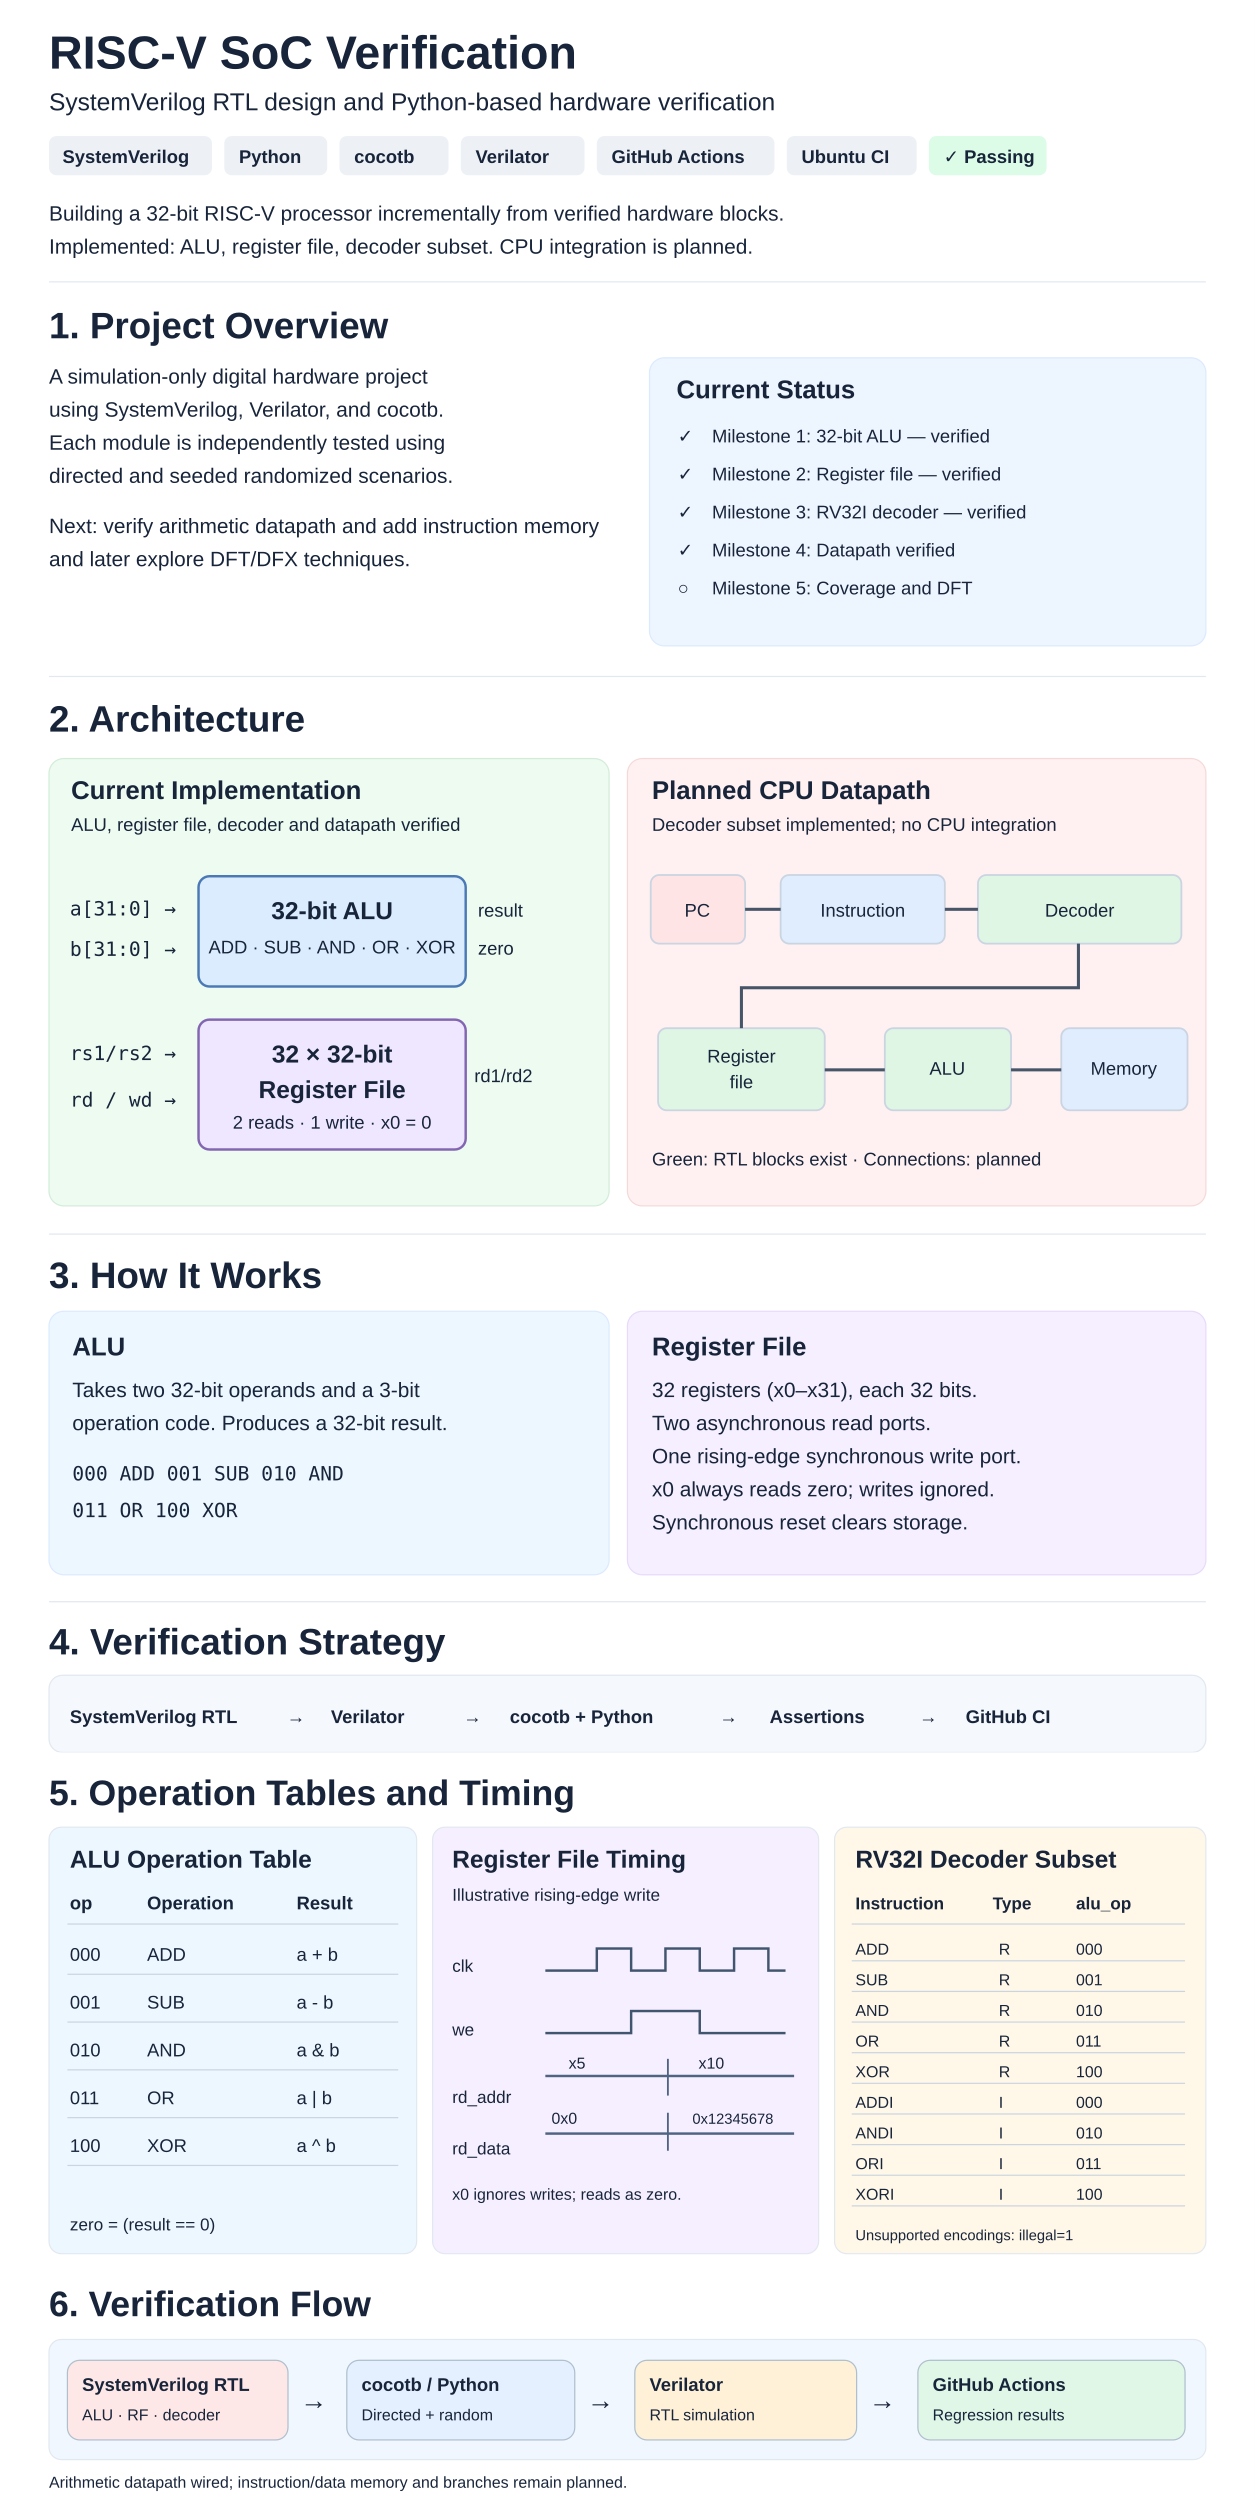
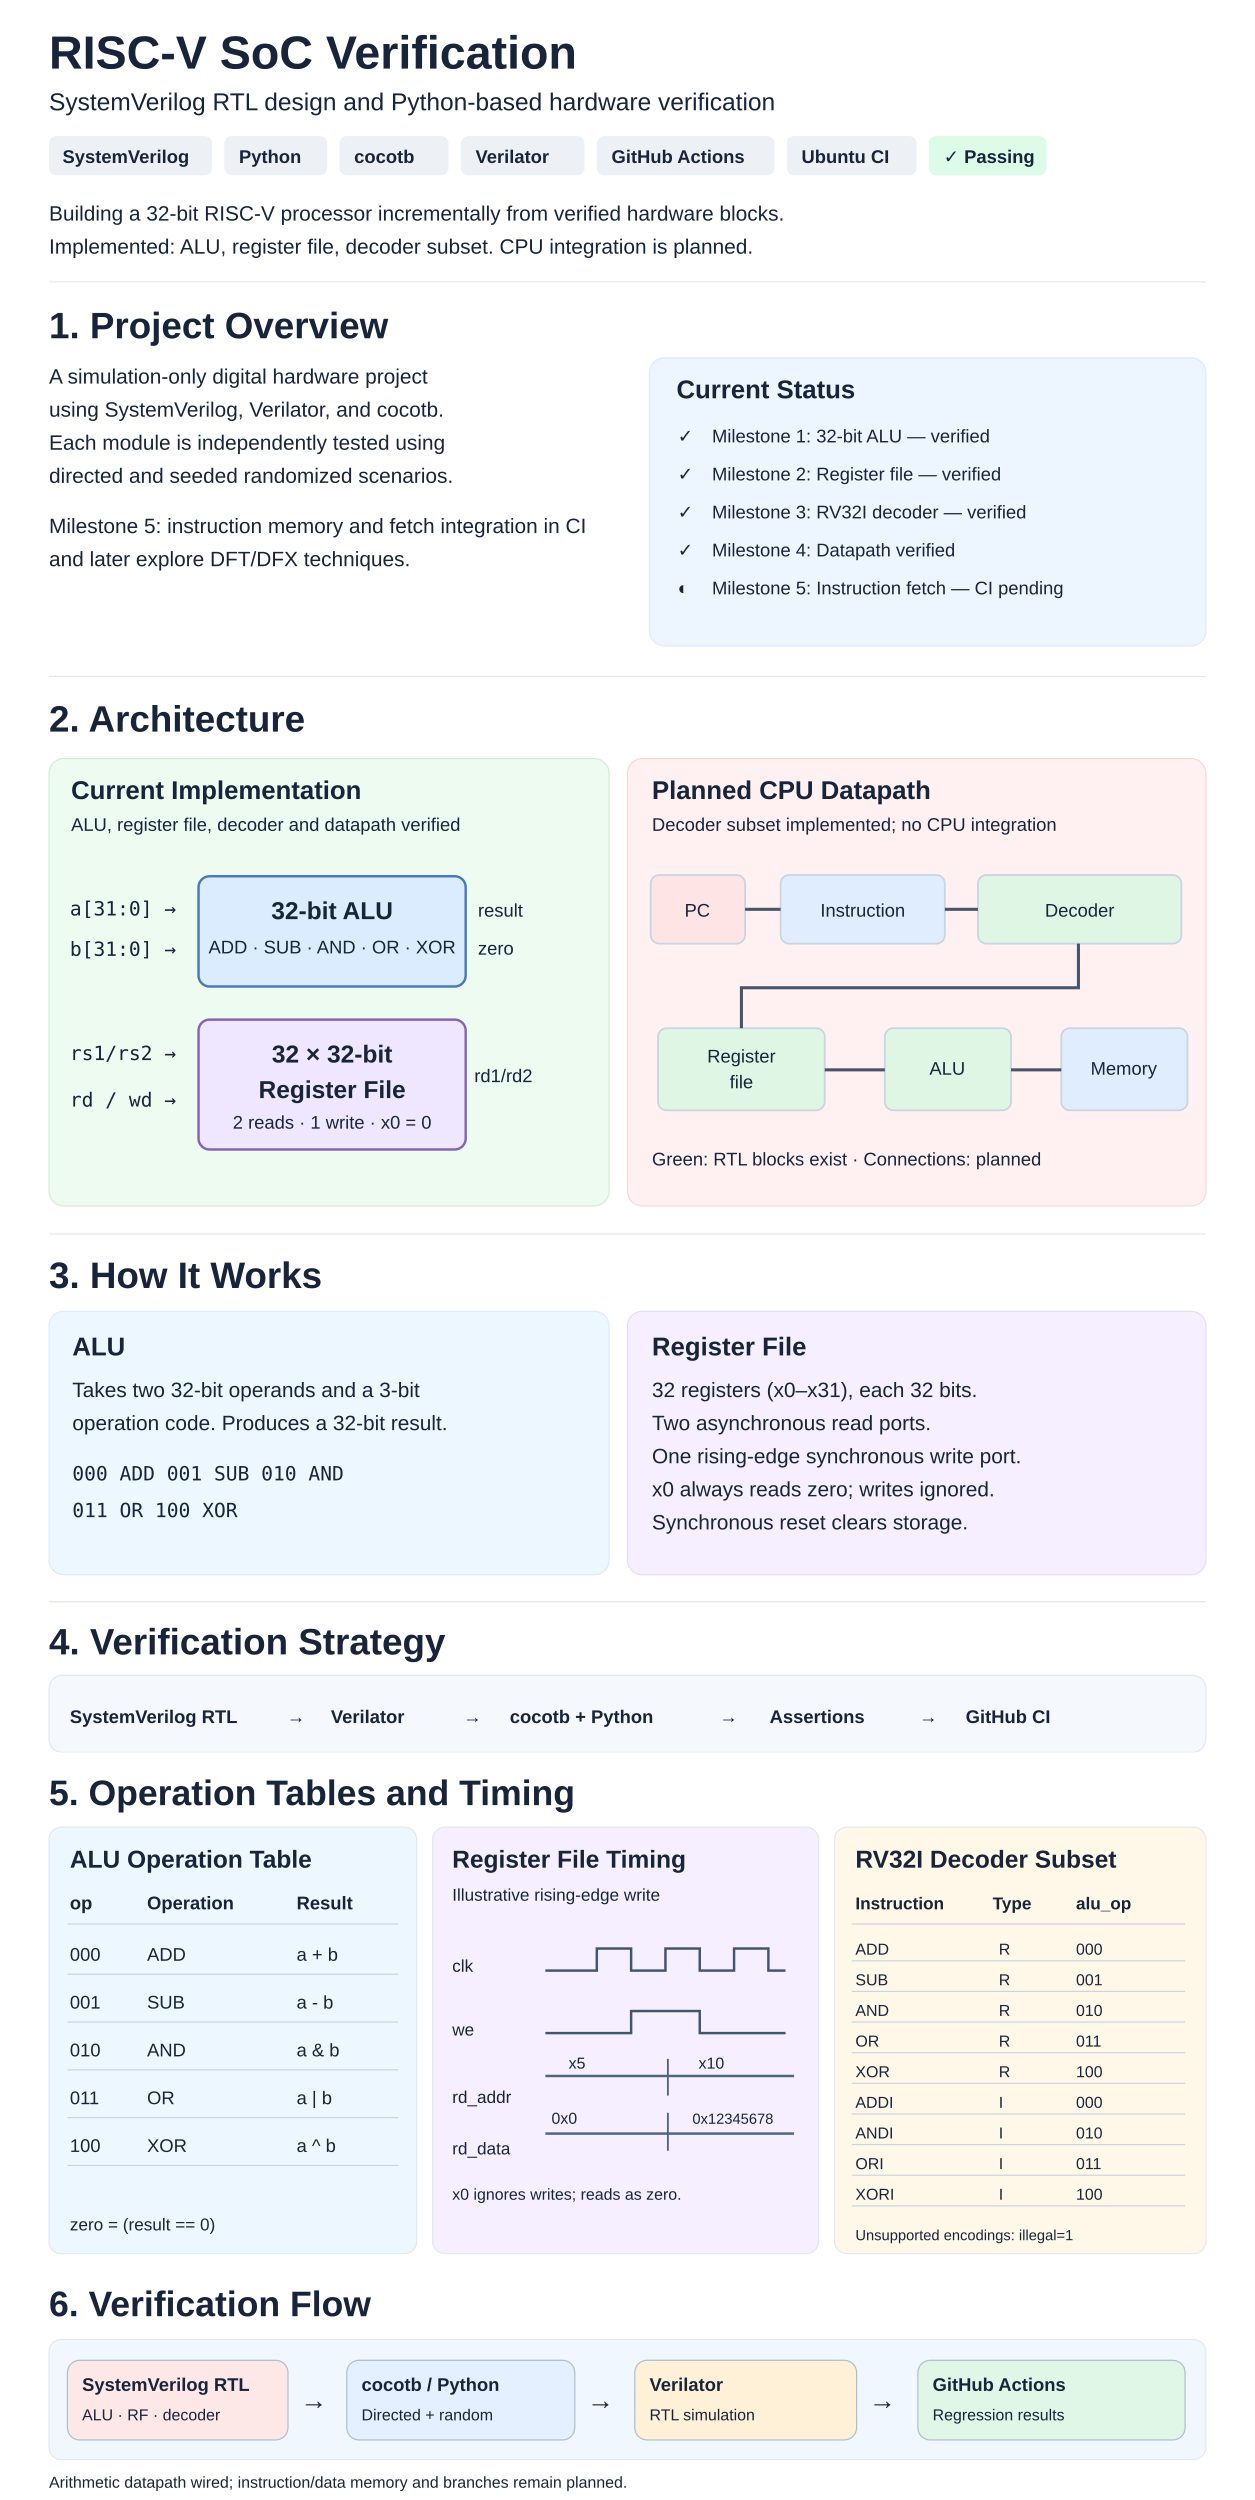
<svg xmlns="http://www.w3.org/2000/svg" width="1024" height="2040" viewBox="0 0 1024 2040">
  <style>text{font-family:Arial,Helvetica,sans-serif;fill:#17243a}.heading{font-weight:700;font-size:30px}.body{font-size:17px}.small{font-size:15px}.sub{font-size:21px;font-weight:700}.mono{font-family:monospace;font-size:16px}.box{stroke:#cbd5e1;stroke-width:1.5}</style>
  <rect width="1024" height="1450" fill="white" />
  <text x="40" y="56" font-size="38" font-weight="700">RISC-V SoC Verification</text>
  <text x="40" y="90" font-size="20">SystemVerilog RTL design and Python-based hardware verification</text>
  <g font-size="15" font-weight="600">
    <rect x="40" y="111" width="133" height="32" rx="6" fill="#edf1f6" />
    <text x="51" y="133">SystemVerilog</text>
    <rect x="183" y="111" width="84" height="32" rx="6" fill="#edf1f6" />
    <text x="195" y="133">Python</text>
    <rect x="277" y="111" width="89" height="32" rx="6" fill="#edf1f6" />
    <text x="289" y="133">cocotb</text>
    <rect x="376" y="111" width="101" height="32" rx="6" fill="#edf1f6" />
    <text x="388" y="133">Verilator</text>
    <rect x="487" y="111" width="145" height="32" rx="6" fill="#edf1f6" />
    <text x="499" y="133">GitHub Actions</text>
    <rect x="642" y="111" width="106" height="32" rx="6" fill="#edf1f6" />
    <text x="654" y="133">Ubuntu CI</text>
    <rect x="758" y="111" width="96" height="32" rx="6" fill="#dcfce7" />
    <text x="770" y="133" fill="#166534">✓ Passing</text>
  </g>
  <text x="40" y="180" class="body">Building a 32-bit RISC-V processor incrementally from verified hardware blocks.</text>
  <text x="40" y="207" class="body">Implemented: ALU, register file, decoder subset. CPU integration is planned.</text>
  <path d="M40 230 H984" stroke="#e2e8f0" />
  <text x="40" y="276" class="heading">1. Project Overview</text>
  <g class="body">
    <text x="40" y="313">A simulation-only digital hardware project</text>
    <text x="40" y="340">using SystemVerilog, Verilator, and cocotb.</text>
    <text x="40" y="367">Each module is independently tested using</text>
    <text x="40" y="394">directed and seeded randomized scenarios.</text>
-     <text x="40" y="435">Next: verify arithmetic datapath and add instruction memory</text>
+     <text x="40" y="435">Milestone 5: instruction memory and fetch integration in CI</text>
    <text x="40" y="462">and later explore DFT/DFX techniques.</text>
  </g>
  <rect x="530" y="292" width="454" height="235" rx="12" fill="#edf5ff" stroke="#dbeafe" />
  <text x="552" y="325" class="sub">Current Status</text>
  <g class="small">
    <text x="553" y="361" fill="#15803d">✓</text>
    <text x="581" y="361">Milestone 1: 32-bit ALU — verified</text>
    <text x="553" y="392" fill="#15803d">✓</text>
    <text x="581" y="392">Milestone 2: Register file — verified</text>
    <text x="553" y="423" fill="#15803d">✓</text>
    <text x="581" y="423">Milestone 3: RV32I decoder — verified</text>
    <text x="553" y="454" fill="#15803d">✓</text>
    <text x="581" y="454">Milestone 4: Datapath verified</text>
-     <text x="553" y="485">○</text>
-     <text x="581" y="485">Milestone 5: Coverage and DFT</text>
+     <text x="553" y="485" fill="#b45309">◐</text>
+     <text x="581" y="485">Milestone 5: Instruction fetch — CI pending</text>
  </g>
  <path d="M40 552 H984" stroke="#e2e8f0" />
  <text x="40" y="597" class="heading">2. Architecture</text>
  <rect x="40" y="619" width="457" height="365" rx="12" fill="#edfbf1" stroke="#d3ecd9" />
  <rect x="512" y="619" width="472" height="365" rx="12" fill="#fff1f1" stroke="#f5d9d9" />
  <text x="58" y="652" class="sub">Current Implementation</text>
  <text x="58" y="678" class="small">ALU, register file, decoder and datapath verified</text>
  <rect x="162" y="715" width="218" height="90" rx="9" fill="#dcecff" stroke="#4b79b5" stroke-width="2" />
  <text x="271" y="750" font-size="20" font-weight="700" text-anchor="middle">32-bit ALU</text>
  <text x="271" y="778" class="small" text-anchor="middle">ADD · SUB · AND · OR · XOR</text>
  <text x="57" y="747" class="mono">a[31:0] →</text>
  <text x="57" y="780" class="mono">b[31:0] →</text>
  <text x="390" y="748" class="small">result</text>
  <text x="390" y="779" class="small">zero</text>
  <rect x="162" y="832" width="218" height="106" rx="9" fill="#eee7ff" stroke="#8365b1" stroke-width="2" />
  <text x="271" y="867" font-size="20" font-weight="700" text-anchor="middle">32 × 32-bit</text>
  <text x="271" y="896" font-size="20" font-weight="700" text-anchor="middle">Register File</text>
  <text x="271" y="921" class="small" text-anchor="middle">2 reads · 1 write · x0 = 0</text>
  <text x="57" y="865" class="mono">rs1/rs2 →</text>
  <text x="57" y="903" class="mono">rd / wd →</text>
  <text x="387" y="883" class="small">rd1/rd2</text>
  <text x="532" y="652" class="sub">Planned CPU Datapath</text>
  <text x="532" y="678" class="small">Decoder subset implemented; no CPU integration</text>
  <g class="box">
    <rect x="531" y="714" width="77" height="56" rx="7" fill="#ffe4e6" />
    <rect x="637" y="714" width="134" height="56" rx="7" fill="#e0edff" />
    <rect x="798" y="714" width="166" height="56" rx="7" fill="#dff6e5" />
    <rect x="537" y="839" width="136" height="67" rx="7" fill="#dff6e5" />
    <rect x="722" y="839" width="103" height="67" rx="7" fill="#dff6e5" />
    <rect x="866" y="839" width="103" height="67" rx="7" fill="#e0edff" />
  </g>
  <g class="small" text-anchor="middle">
    <text x="569" y="748">PC</text>
    <text x="704" y="748">Instruction</text>
    <text x="881" y="748">Decoder</text>
    <text x="605" y="867">Register</text>
    <text x="605" y="888">file</text>
    <text x="773" y="877">ALU</text>
    <text x="917" y="877">Memory</text>
  </g>
  <g stroke="#475569" stroke-width="2.5" fill="none">
    <path d="M608 742 H637 M771 742 H798 M673 873 H722 M825 873 H866 M880 770 V806 H605 V839" />
  </g>
  <text x="532" y="951" class="small">Green: RTL blocks exist · Connections: planned</text>
  <path d="M40 1007 H984" stroke="#e2e8f0" />
  <text x="40" y="1051" class="heading">3. How It Works</text>
  <rect x="40" y="1070" width="457" height="215" rx="12" fill="#edf7ff" stroke="#dbeafe" />
  <rect x="512" y="1070" width="472" height="215" rx="12" fill="#f5efff" stroke="#e8dafa" />
  <text x="59" y="1106" class="sub">ALU</text>
  <g class="body">
    <text x="59" y="1140">Takes two 32-bit operands and a 3-bit</text>
    <text x="59" y="1167">operation code. Produces a 32-bit result.</text>
    <text x="59" y="1208" class="mono">000 ADD   001 SUB   010 AND</text>
    <text x="59" y="1238" class="mono">011 OR    100 XOR</text>
    <text x="532" y="1140">32 registers (x0–x31), each 32 bits.</text>
    <text x="532" y="1167">Two asynchronous read ports.</text>
    <text x="532" y="1194">One rising-edge synchronous write port.</text>
    <text x="532" y="1221">x0 always reads zero; writes ignored.</text>
    <text x="532" y="1248">Synchronous reset clears storage.</text>
  </g>
  <text x="532" y="1106" class="sub">Register File</text>
  <path d="M40 1307 H984" stroke="#e2e8f0" />
  <text x="40" y="1350" class="heading">4. Verification Strategy</text>
  <rect x="40" y="1367" width="944" height="63" rx="11" fill="#f5f8fc" stroke="#e2e8f0" />
  <g class="small" font-weight="700">
    <text x="57" y="1406">SystemVerilog RTL</text>
    <text x="234" y="1406">→</text>
    <text x="270" y="1406">Verilator</text>
    <text x="378" y="1406">→</text>
    <text x="416" y="1406">cocotb + Python</text>
    <text x="587" y="1406">→</text>
    <text x="628" y="1406">Assertions</text>
    <text x="750" y="1406">→</text>
    <text x="788" y="1406">GitHub CI</text>
  </g>
  <rect x="0" y="1430" width="1024" height="610" fill="#ffffff" />
  <text x="40" y="1473" font-family="Arial,Helvetica,sans-serif" font-size="29" font-weight="700" fill="#17243a">5. Operation Tables and Timing</text>
  <rect x="40" y="1491" width="300" height="348" rx="10" fill="#edf7ff" stroke="#e2e8f0" />
  <rect x="353" y="1491" width="315" height="348" rx="10" fill="#f6efff" stroke="#e2e8f0" />
  <rect x="681" y="1491" width="303" height="348" rx="10" fill="#fff8e8" stroke="#e2e8f0" />
  <text x="57" y="1524" font-family="Arial,Helvetica,sans-serif" font-size="20" font-weight="700" fill="#17243a">ALU Operation Table</text>
  <text x="57" y="1558" font-family="Arial,Helvetica,sans-serif" font-size="15" font-weight="700" fill="#17243a">op</text>
  <text x="120" y="1558" font-family="Arial,Helvetica,sans-serif" font-size="15" font-weight="700" fill="#17243a">Operation</text>
  <text x="242" y="1558" font-family="Arial,Helvetica,sans-serif" font-size="15" font-weight="700" fill="#17243a">Result</text>
  <path d="M55 1570 L325 1570" fill="none" stroke="#cbd5e1" stroke-width="1" />
  <text x="57" y="1600" font-family="Arial,Helvetica,sans-serif" font-size="15" font-weight="400" fill="#17243a">000</text>
  <text x="120" y="1600" font-family="Arial,Helvetica,sans-serif" font-size="15" font-weight="400" fill="#17243a">ADD</text>
  <text x="242" y="1600" font-family="Arial,Helvetica,sans-serif" font-size="15" font-weight="400" fill="#17243a">a + b</text>
  <path d="M55 1611 L325 1611" fill="none" stroke="#cbd5e1" stroke-width="1" />
  <text x="57" y="1639" font-family="Arial,Helvetica,sans-serif" font-size="15" font-weight="400" fill="#17243a">001</text>
  <text x="120" y="1639" font-family="Arial,Helvetica,sans-serif" font-size="15" font-weight="400" fill="#17243a">SUB</text>
  <text x="242" y="1639" font-family="Arial,Helvetica,sans-serif" font-size="15" font-weight="400" fill="#17243a">a - b</text>
  <path d="M55 1650 L325 1650" fill="none" stroke="#cbd5e1" stroke-width="1" />
  <text x="57" y="1678" font-family="Arial,Helvetica,sans-serif" font-size="15" font-weight="400" fill="#17243a">010</text>
  <text x="120" y="1678" font-family="Arial,Helvetica,sans-serif" font-size="15" font-weight="400" fill="#17243a">AND</text>
  <text x="242" y="1678" font-family="Arial,Helvetica,sans-serif" font-size="15" font-weight="400" fill="#17243a">a &amp; b</text>
  <path d="M55 1689 L325 1689" fill="none" stroke="#cbd5e1" stroke-width="1" />
  <text x="57" y="1717" font-family="Arial,Helvetica,sans-serif" font-size="15" font-weight="400" fill="#17243a">011</text>
  <text x="120" y="1717" font-family="Arial,Helvetica,sans-serif" font-size="15" font-weight="400" fill="#17243a">OR</text>
  <text x="242" y="1717" font-family="Arial,Helvetica,sans-serif" font-size="15" font-weight="400" fill="#17243a">a | b</text>
  <path d="M55 1728 L325 1728" fill="none" stroke="#cbd5e1" stroke-width="1" />
  <text x="57" y="1756" font-family="Arial,Helvetica,sans-serif" font-size="15" font-weight="400" fill="#17243a">100</text>
  <text x="120" y="1756" font-family="Arial,Helvetica,sans-serif" font-size="15" font-weight="400" fill="#17243a">XOR</text>
  <text x="242" y="1756" font-family="Arial,Helvetica,sans-serif" font-size="15" font-weight="400" fill="#17243a">a ^ b</text>
  <path d="M55 1767 L325 1767" fill="none" stroke="#cbd5e1" stroke-width="1" />
  <text x="57" y="1820" font-family="Arial,Helvetica,sans-serif" font-size="14" font-weight="400" fill="#17243a">zero = (result == 0)</text>
  <text x="369" y="1524" font-family="Arial,Helvetica,sans-serif" font-size="20" font-weight="700" fill="#17243a">Register File Timing</text>
  <text x="369" y="1551" font-family="Arial,Helvetica,sans-serif" font-size="14" font-weight="400" fill="#17243a">Illustrative rising-edge write</text>
  <text x="369" y="1609" font-family="Arial,Helvetica,sans-serif" font-size="14" font-weight="400" fill="#17243a">clk</text>
  <path d="M445 1608 H459 V1608 H473 H487 V1590 H501 H515 V1608 H529 H543 V1590 H557 H571 V1608 H585 H599 V1590 H613 H627 V1608 H641" stroke="#41556f" stroke-width="2" fill="none" />
  <text x="369" y="1661" font-family="Arial,Helvetica,sans-serif" font-size="14" font-weight="400" fill="#17243a">we</text>
  <path d="M445 1659 H459 V1659 H473 H487 V1659 H501 H515 V1641 H529 H543 V1641 H557 H571 V1659 H585 H599 V1659 H613 H627 V1659 H641" stroke="#41556f" stroke-width="2" fill="none" />
  <text x="369" y="1716" font-family="Arial,Helvetica,sans-serif" font-size="14" font-weight="400" fill="#17243a">rd_addr</text>
  <path d="M445 1694 L648 1694" fill="none" stroke="#4f6482" stroke-width="2" />
  <text x="464" y="1688" font-family="Arial,Helvetica,sans-serif" font-size="13" font-weight="400" fill="#17243a">x5</text>
  <text x="570" y="1688" font-family="Arial,Helvetica,sans-serif" font-size="13" font-weight="400" fill="#17243a">x10</text>
  <path d="M545 1680 L545 1710" fill="none" stroke="#4f6482" stroke-width="1.5" />
  <text x="369" y="1758" font-family="Arial,Helvetica,sans-serif" font-size="14" font-weight="400" fill="#17243a">rd_data</text>
  <path d="M445 1741 L648 1741" fill="none" stroke="#4f6482" stroke-width="2" />
  <text x="450" y="1733" font-family="Arial,Helvetica,sans-serif" font-size="13" font-weight="400" fill="#17243a">0x0</text>
  <text x="565" y="1733" font-family="Arial,Helvetica,sans-serif" font-size="12" font-weight="400" fill="#17243a">0x12345678</text>
  <path d="M545 1724 L545 1755" fill="none" stroke="#4f6482" stroke-width="1.5" />
  <text x="369" y="1795" font-family="Arial,Helvetica,sans-serif" font-size="13" font-weight="400" fill="#17243a">x0 ignores writes; reads as zero.</text>
  <text x="698" y="1524" font-family="Arial,Helvetica,sans-serif" font-size="20" font-weight="700" fill="#17243a">RV32I Decoder Subset</text>
  <text x="698" y="1558" font-family="Arial,Helvetica,sans-serif" font-size="14" font-weight="700" fill="#17243a">Instruction</text>
  <text x="810" y="1558" font-family="Arial,Helvetica,sans-serif" font-size="14" font-weight="700" fill="#17243a">Type</text>
  <text x="878" y="1558" font-family="Arial,Helvetica,sans-serif" font-size="14" font-weight="700" fill="#17243a">alu_op</text>
  <path d="M695 1570 L967 1570" fill="none" stroke="#cbd5e1" stroke-width="1" />
  <text x="698" y="1595" font-family="Arial,Helvetica,sans-serif" font-size="13" font-weight="400" fill="#17243a">ADD</text>
  <text x="815" y="1595" font-family="Arial,Helvetica,sans-serif" font-size="13" font-weight="400" fill="#17243a">R</text>
  <text x="878" y="1595" font-family="Arial,Helvetica,sans-serif" font-size="13" font-weight="400" fill="#17243a">000</text>
  <path d="M695 1600 L967 1600" fill="none" stroke="#cbd5e1" stroke-width="1" />
  <text x="698" y="1620" font-family="Arial,Helvetica,sans-serif" font-size="13" font-weight="400" fill="#17243a">SUB</text>
  <text x="815" y="1620" font-family="Arial,Helvetica,sans-serif" font-size="13" font-weight="400" fill="#17243a">R</text>
  <text x="878" y="1620" font-family="Arial,Helvetica,sans-serif" font-size="13" font-weight="400" fill="#17243a">001</text>
  <path d="M695 1625 L967 1625" fill="none" stroke="#cbd5e1" stroke-width="1" />
  <text x="698" y="1645" font-family="Arial,Helvetica,sans-serif" font-size="13" font-weight="400" fill="#17243a">AND</text>
  <text x="815" y="1645" font-family="Arial,Helvetica,sans-serif" font-size="13" font-weight="400" fill="#17243a">R</text>
  <text x="878" y="1645" font-family="Arial,Helvetica,sans-serif" font-size="13" font-weight="400" fill="#17243a">010</text>
  <path d="M695 1650 L967 1650" fill="none" stroke="#cbd5e1" stroke-width="1" />
  <text x="698" y="1670" font-family="Arial,Helvetica,sans-serif" font-size="13" font-weight="400" fill="#17243a">OR</text>
  <text x="815" y="1670" font-family="Arial,Helvetica,sans-serif" font-size="13" font-weight="400" fill="#17243a">R</text>
  <text x="878" y="1670" font-family="Arial,Helvetica,sans-serif" font-size="13" font-weight="400" fill="#17243a">011</text>
  <path d="M695 1675 L967 1675" fill="none" stroke="#cbd5e1" stroke-width="1" />
  <text x="698" y="1695" font-family="Arial,Helvetica,sans-serif" font-size="13" font-weight="400" fill="#17243a">XOR</text>
  <text x="815" y="1695" font-family="Arial,Helvetica,sans-serif" font-size="13" font-weight="400" fill="#17243a">R</text>
  <text x="878" y="1695" font-family="Arial,Helvetica,sans-serif" font-size="13" font-weight="400" fill="#17243a">100</text>
  <path d="M695 1700 L967 1700" fill="none" stroke="#cbd5e1" stroke-width="1" />
  <text x="698" y="1720" font-family="Arial,Helvetica,sans-serif" font-size="13" font-weight="400" fill="#17243a">ADDI</text>
  <text x="815" y="1720" font-family="Arial,Helvetica,sans-serif" font-size="13" font-weight="400" fill="#17243a">I</text>
  <text x="878" y="1720" font-family="Arial,Helvetica,sans-serif" font-size="13" font-weight="400" fill="#17243a">000</text>
  <path d="M695 1725 L967 1725" fill="none" stroke="#cbd5e1" stroke-width="1" />
  <text x="698" y="1745" font-family="Arial,Helvetica,sans-serif" font-size="13" font-weight="400" fill="#17243a">ANDI</text>
  <text x="815" y="1745" font-family="Arial,Helvetica,sans-serif" font-size="13" font-weight="400" fill="#17243a">I</text>
  <text x="878" y="1745" font-family="Arial,Helvetica,sans-serif" font-size="13" font-weight="400" fill="#17243a">010</text>
  <path d="M695 1750 L967 1750" fill="none" stroke="#cbd5e1" stroke-width="1" />
  <text x="698" y="1770" font-family="Arial,Helvetica,sans-serif" font-size="13" font-weight="400" fill="#17243a">ORI</text>
  <text x="815" y="1770" font-family="Arial,Helvetica,sans-serif" font-size="13" font-weight="400" fill="#17243a">I</text>
  <text x="878" y="1770" font-family="Arial,Helvetica,sans-serif" font-size="13" font-weight="400" fill="#17243a">011</text>
  <path d="M695 1775 L967 1775" fill="none" stroke="#cbd5e1" stroke-width="1" />
  <text x="698" y="1795" font-family="Arial,Helvetica,sans-serif" font-size="13" font-weight="400" fill="#17243a">XORI</text>
  <text x="815" y="1795" font-family="Arial,Helvetica,sans-serif" font-size="13" font-weight="400" fill="#17243a">I</text>
  <text x="878" y="1795" font-family="Arial,Helvetica,sans-serif" font-size="13" font-weight="400" fill="#17243a">100</text>
  <path d="M695 1800 L967 1800" fill="none" stroke="#cbd5e1" stroke-width="1" />
  <text x="698" y="1828" font-family="Arial,Helvetica,sans-serif" font-size="12" font-weight="400" fill="#17243a">Unsupported encodings: illegal=1</text>
  <text x="40" y="1890" font-family="Arial,Helvetica,sans-serif" font-size="29" font-weight="700" fill="#17243a">6. Verification Flow</text>
  <rect x="40" y="1909" width="944" height="98" rx="10" fill="#f1f7ff" stroke="#e2e8f0" />
  <rect x="55" y="1926" width="180" height="65" rx="10" fill="#fee7e7" stroke="#afbfcc" />
  <text x="67" y="1951" font-family="Arial,Helvetica,sans-serif" font-size="15" font-weight="700" fill="#17243a">SystemVerilog RTL</text>
  <text x="67" y="1975" font-family="Arial,Helvetica,sans-serif" font-size="13" font-weight="400" fill="#17243a">ALU · RF · decoder</text>
  <text x="245" y="1966" font-family="Arial,Helvetica,sans-serif" font-size="22" font-weight="700" fill="#17243a">→</text>
  <rect x="283" y="1926" width="186" height="65" rx="10" fill="#e4efff" stroke="#afbfcc" />
  <text x="295" y="1951" font-family="Arial,Helvetica,sans-serif" font-size="15" font-weight="700" fill="#17243a">cocotb / Python</text>
  <text x="295" y="1975" font-family="Arial,Helvetica,sans-serif" font-size="13" font-weight="400" fill="#17243a">Directed + random</text>
  <text x="479" y="1966" font-family="Arial,Helvetica,sans-serif" font-size="22" font-weight="700" fill="#17243a">→</text>
  <rect x="518" y="1926" width="181" height="65" rx="10" fill="#fff1d8" stroke="#afbfcc" />
  <text x="530" y="1951" font-family="Arial,Helvetica,sans-serif" font-size="15" font-weight="700" fill="#17243a">Verilator</text>
  <text x="530" y="1975" font-family="Arial,Helvetica,sans-serif" font-size="13" font-weight="400" fill="#17243a">RTL simulation</text>
  <text x="709" y="1966" font-family="Arial,Helvetica,sans-serif" font-size="22" font-weight="700" fill="#17243a">→</text>
  <rect x="749" y="1926" width="218" height="65" rx="10" fill="#e0f7e8" stroke="#afbfcc" />
  <text x="761" y="1951" font-family="Arial,Helvetica,sans-serif" font-size="15" font-weight="700" fill="#17243a">GitHub Actions</text>
  <text x="761" y="1975" font-family="Arial,Helvetica,sans-serif" font-size="13" font-weight="400" fill="#17243a">Regression results</text>
  <text x="40" y="2030" font-family="Arial,Helvetica,sans-serif" font-size="13" font-weight="400" fill="#17243a">Arithmetic datapath wired; instruction/data memory and branches remain planned.</text>
</svg>
